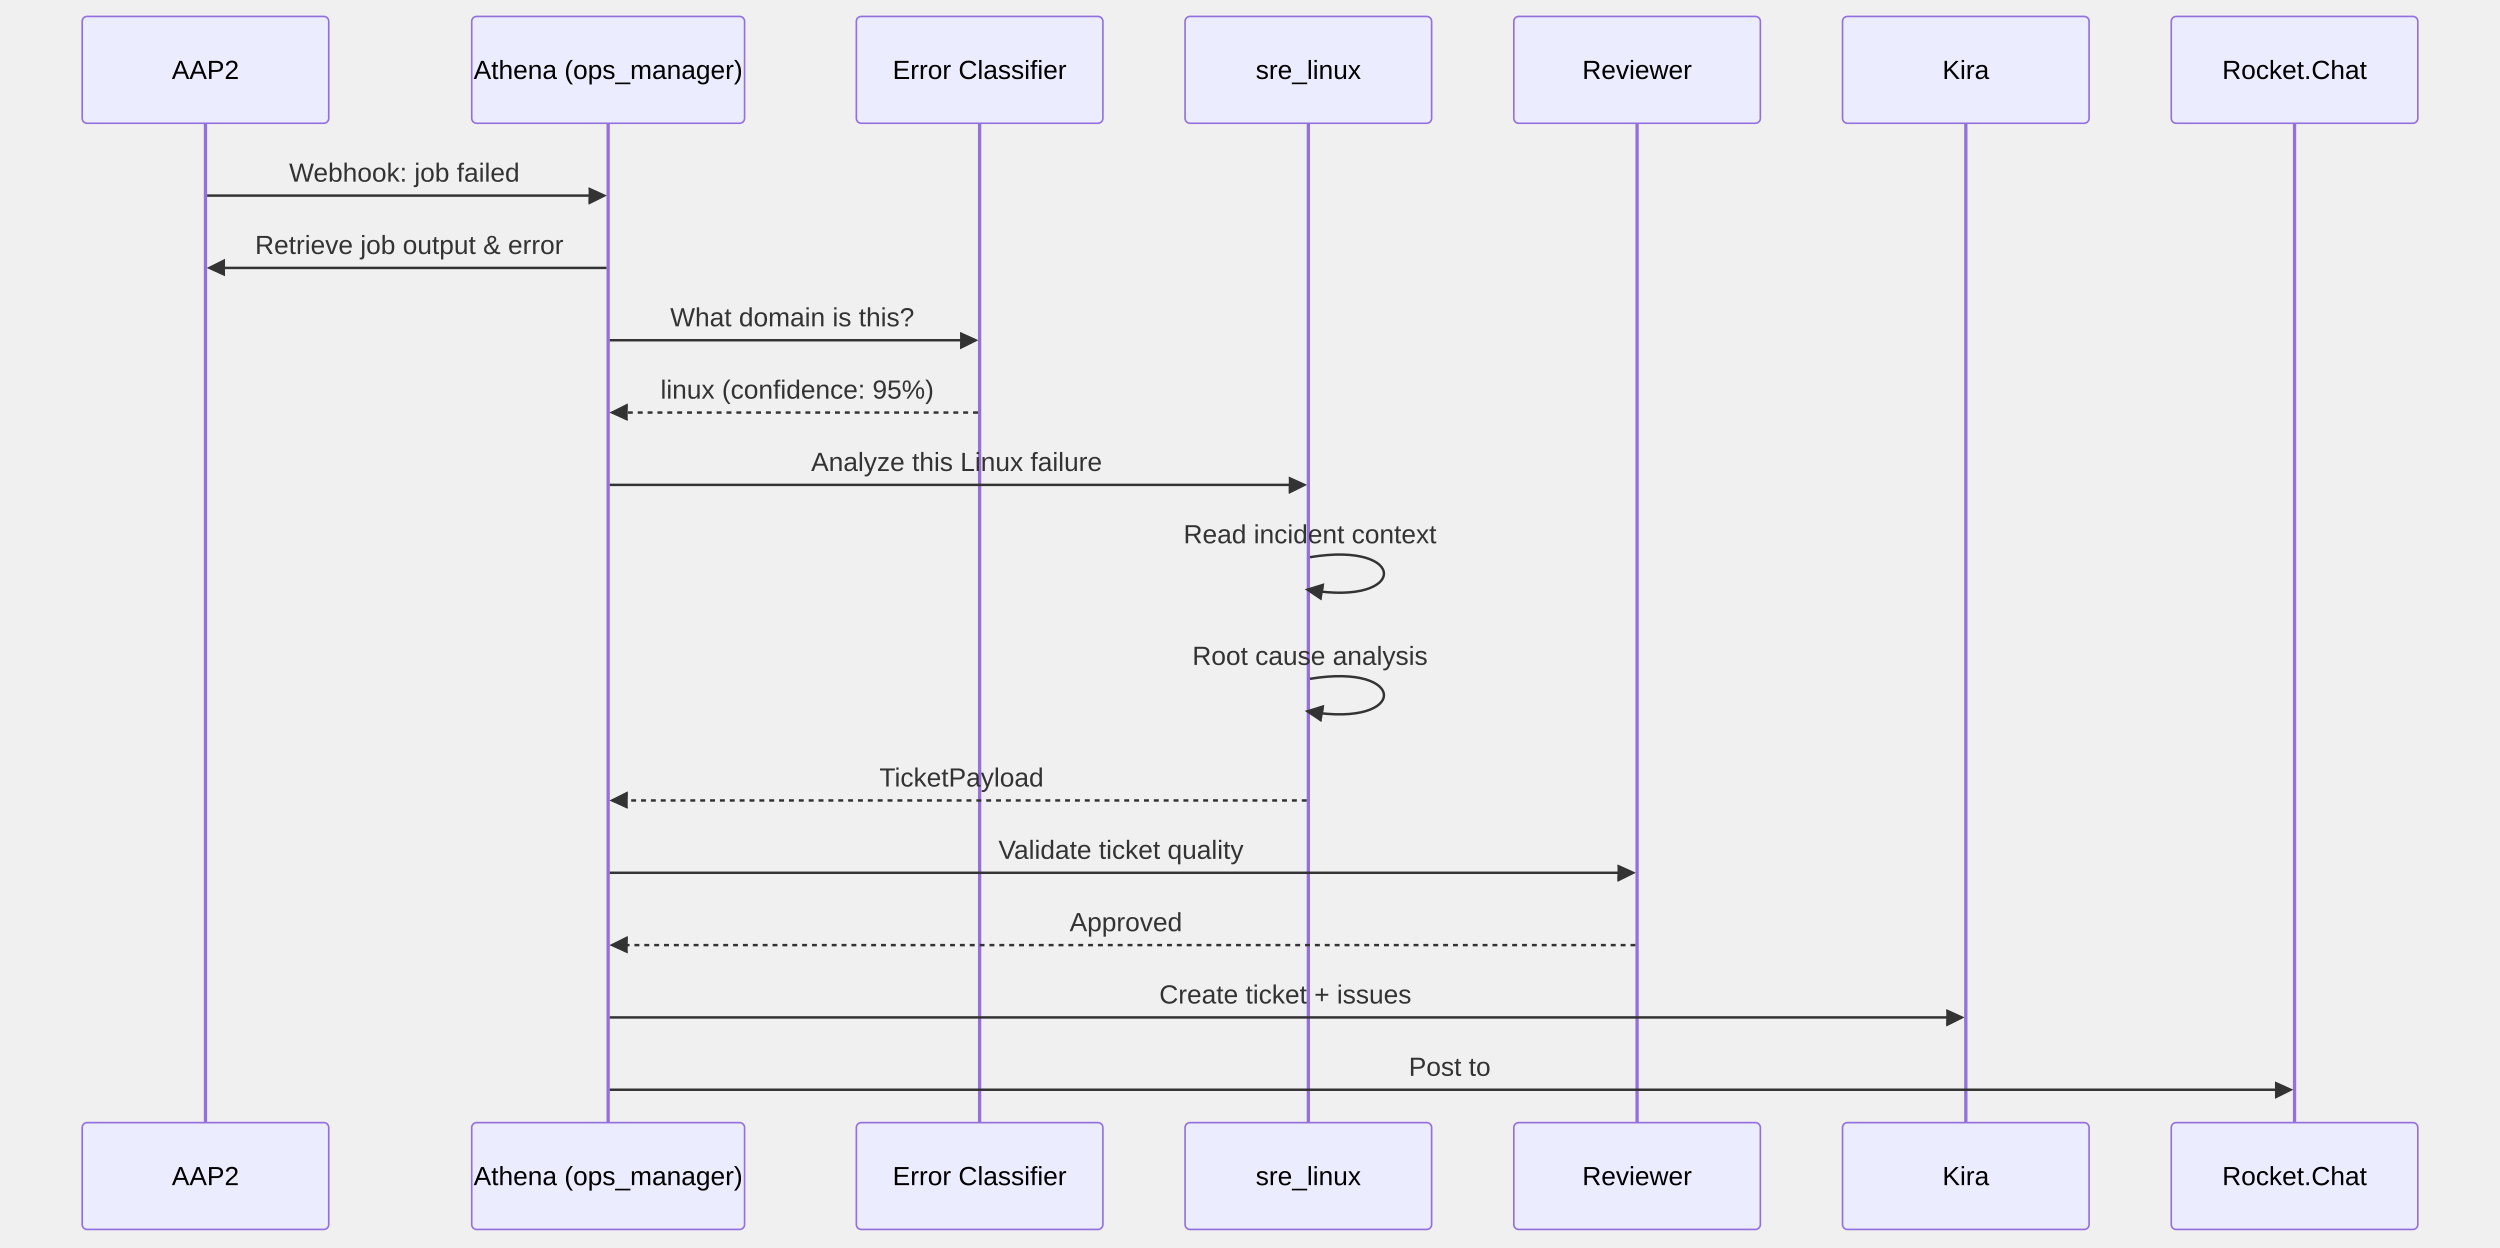
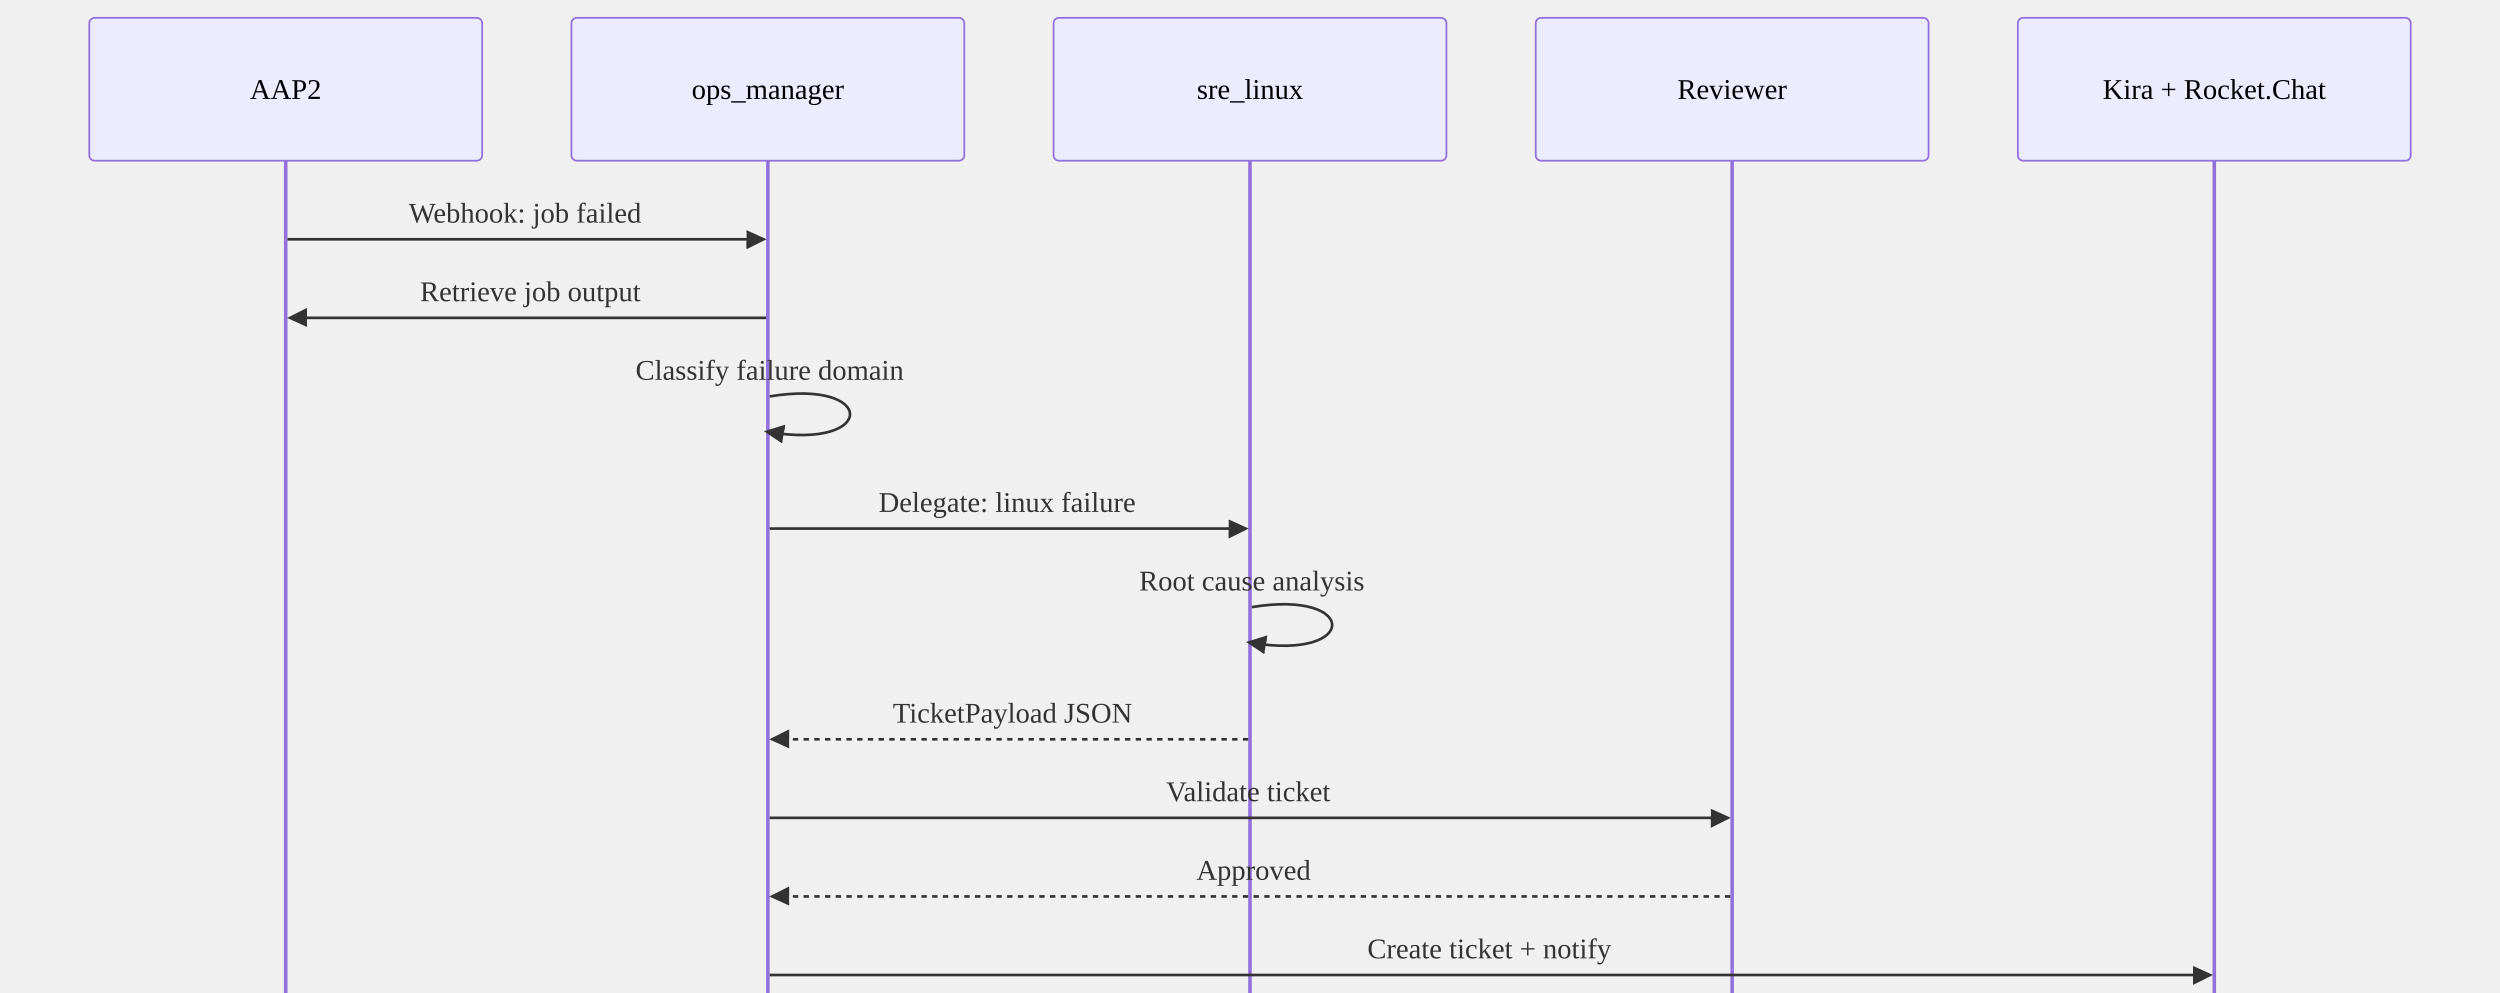
- <svg xmlns="http://www.w3.org/2000/svg" id="my-svg" width="100%" style="max-width: 1521px; background-color: transparent;" viewBox="-50 -10 1521 759" role="graphics-document document" aria-roledescription="sequence">
+ <svg xmlns="http://www.w3.org/2000/svg" id="my-svg" width="100%" style="max-width: 1400px; background-color: transparent;" viewBox="-50 -10 1400 556" role="graphics-document document" aria-roledescription="sequence">
  <g>
-     <rect x="1271" y="673" fill="#eaeaea" stroke="#666" width="150" height="65" name="RC" rx="3" ry="3" class="actor actor-bottom" />
-     <text x="1346" y="705.5" dominant-baseline="central" alignment-baseline="central" class="actor actor-box" style="text-anchor: middle; font-size: 16px; font-weight: 400;">
-       <tspan x="1346" dy="0">Rocket.Chat</tspan>
-     </text>
-   </g>
-   <g>
-     <rect x="1071" y="673" fill="#eaeaea" stroke="#666" width="150" height="65" name="Kira" rx="3" ry="3" class="actor actor-bottom" />
-     <text x="1146" y="705.5" dominant-baseline="central" alignment-baseline="central" class="actor actor-box" style="text-anchor: middle; font-size: 16px; font-weight: 400;">
-       <tspan x="1146" dy="0">Kira</tspan>
-     </text>
-   </g>
-   <g>
-     <rect x="871" y="673" fill="#eaeaea" stroke="#666" width="150" height="65" name="Reviewer" rx="3" ry="3" class="actor actor-bottom" />
-     <text x="946" y="705.5" dominant-baseline="central" alignment-baseline="central" class="actor actor-box" style="text-anchor: middle; font-size: 16px; font-weight: 400;">
-       <tspan x="946" dy="0">Reviewer</tspan>
-     </text>
-   </g>
-   <g>
-     <rect x="671" y="673" fill="#eaeaea" stroke="#666" width="150" height="65" name="SRE" rx="3" ry="3" class="actor actor-bottom" />
-     <text x="746" y="705.5" dominant-baseline="central" alignment-baseline="central" class="actor actor-box" style="text-anchor: middle; font-size: 16px; font-weight: 400;">
-       <tspan x="746" dy="0">sre_linux</tspan>
-     </text>
-   </g>
-   <g>
-     <rect x="471" y="673" fill="#eaeaea" stroke="#666" width="150" height="65" name="Classifier" rx="3" ry="3" class="actor actor-bottom" />
-     <text x="546" y="705.5" dominant-baseline="central" alignment-baseline="central" class="actor actor-box" style="text-anchor: middle; font-size: 16px; font-weight: 400;">
-       <tspan x="546" dy="0">Error Classifier</tspan>
-     </text>
-   </g>
-   <g>
-     <rect x="237" y="673" fill="#eaeaea" stroke="#666" width="166" height="65" name="Athena" rx="3" ry="3" class="actor actor-bottom" />
-     <text x="320" y="705.5" dominant-baseline="central" alignment-baseline="central" class="actor actor-box" style="text-anchor: middle; font-size: 16px; font-weight: 400;">
-       <tspan x="320" dy="0">Athena (ops_manager)</tspan>
-     </text>
-   </g>
-   <g>
-     <rect x="0" y="673" fill="#eaeaea" stroke="#666" width="150" height="65" name="AAP2" rx="3" ry="3" class="actor actor-bottom" />
-     <text x="75" y="705.5" dominant-baseline="central" alignment-baseline="central" class="actor actor-box" style="text-anchor: middle; font-size: 16px; font-weight: 400;">
-       <tspan x="75" dy="0">AAP2</tspan>
-     </text>
-   </g>
-   <g>
-     <line id="actor6" x1="1346" y1="65" x2="1346" y2="673" class="actor-line 200" stroke-width="0.5px" stroke="#999" name="RC" data-et="life-line" data-id="RC" />
-     <g id="root-6" data-et="participant" data-type="participant" data-id="RC">
-       <rect x="1271" y="0" fill="#eaeaea" stroke="#666" width="150" height="65" name="RC" rx="3" ry="3" class="actor actor-top" />
-       <text x="1346" y="32.5" dominant-baseline="central" alignment-baseline="central" class="actor actor-box" style="text-anchor: middle; font-size: 16px; font-weight: 400;">
-         <tspan x="1346" dy="0">Rocket.Chat</tspan>
+     <line id="actor4" x1="1190" y1="80" x2="1190" y2="2000" class="actor-line 200" stroke-width="0.5px" stroke="#999" name="Out" data-et="life-line" data-id="Out" />
+     <g id="root-4" data-et="participant" data-type="participant" data-id="Out">
+       <rect x="1080" y="0" fill="#eaeaea" stroke="#666" width="220" height="80" name="Out" rx="3" ry="3" class="actor actor-top" />
+       <text x="1190" y="40" dominant-baseline="central" alignment-baseline="central" class="actor actor-box" style="text-anchor: middle; font-size: 16px; font-weight: 400;">
+         <tspan x="1190" dy="0">Kira + Rocket.Chat</tspan>
      </text>
    </g>
  </g>
  <g>
-     <line id="actor5" x1="1146" y1="65" x2="1146" y2="673" class="actor-line 200" stroke-width="0.5px" stroke="#999" name="Kira" data-et="life-line" data-id="Kira" />
-     <g id="root-5" data-et="participant" data-type="participant" data-id="Kira">
-       <rect x="1071" y="0" fill="#eaeaea" stroke="#666" width="150" height="65" name="Kira" rx="3" ry="3" class="actor actor-top" />
-       <text x="1146" y="32.5" dominant-baseline="central" alignment-baseline="central" class="actor actor-box" style="text-anchor: middle; font-size: 16px; font-weight: 400;">
-         <tspan x="1146" dy="0">Kira</tspan>
+     <line id="actor3" x1="920" y1="80" x2="920" y2="2000" class="actor-line 200" stroke-width="0.5px" stroke="#999" name="Reviewer" data-et="life-line" data-id="Reviewer" />
+     <g id="root-3" data-et="participant" data-type="participant" data-id="Reviewer">
+       <rect x="810" y="0" fill="#eaeaea" stroke="#666" width="220" height="80" name="Reviewer" rx="3" ry="3" class="actor actor-top" />
+       <text x="920" y="40" dominant-baseline="central" alignment-baseline="central" class="actor actor-box" style="text-anchor: middle; font-size: 16px; font-weight: 400;">
+         <tspan x="920" dy="0">Reviewer</tspan>
      </text>
    </g>
  </g>
  <g>
-     <line id="actor4" x1="946" y1="65" x2="946" y2="673" class="actor-line 200" stroke-width="0.5px" stroke="#999" name="Reviewer" data-et="life-line" data-id="Reviewer" />
-     <g id="root-4" data-et="participant" data-type="participant" data-id="Reviewer">
-       <rect x="871" y="0" fill="#eaeaea" stroke="#666" width="150" height="65" name="Reviewer" rx="3" ry="3" class="actor actor-top" />
-       <text x="946" y="32.5" dominant-baseline="central" alignment-baseline="central" class="actor actor-box" style="text-anchor: middle; font-size: 16px; font-weight: 400;">
-         <tspan x="946" dy="0">Reviewer</tspan>
+     <line id="actor2" x1="650" y1="80" x2="650" y2="2000" class="actor-line 200" stroke-width="0.5px" stroke="#999" name="SRE" data-et="life-line" data-id="SRE" />
+     <g id="root-2" data-et="participant" data-type="participant" data-id="SRE">
+       <rect x="540" y="0" fill="#eaeaea" stroke="#666" width="220" height="80" name="SRE" rx="3" ry="3" class="actor actor-top" />
+       <text x="650" y="40" dominant-baseline="central" alignment-baseline="central" class="actor actor-box" style="text-anchor: middle; font-size: 16px; font-weight: 400;">
+         <tspan x="650" dy="0">sre_linux</tspan>
      </text>
    </g>
  </g>
  <g>
-     <line id="actor3" x1="746" y1="65" x2="746" y2="673" class="actor-line 200" stroke-width="0.5px" stroke="#999" name="SRE" data-et="life-line" data-id="SRE" />
-     <g id="root-3" data-et="participant" data-type="participant" data-id="SRE">
-       <rect x="671" y="0" fill="#eaeaea" stroke="#666" width="150" height="65" name="SRE" rx="3" ry="3" class="actor actor-top" />
-       <text x="746" y="32.5" dominant-baseline="central" alignment-baseline="central" class="actor actor-box" style="text-anchor: middle; font-size: 16px; font-weight: 400;">
-         <tspan x="746" dy="0">sre_linux</tspan>
+     <line id="actor1" x1="380" y1="80" x2="380" y2="2000" class="actor-line 200" stroke-width="0.5px" stroke="#999" name="Athena" data-et="life-line" data-id="Athena" />
+     <g id="root-1" data-et="participant" data-type="participant" data-id="Athena">
+       <rect x="270" y="0" fill="#eaeaea" stroke="#666" width="220" height="80" name="Athena" rx="3" ry="3" class="actor actor-top" />
+       <text x="380" y="40" dominant-baseline="central" alignment-baseline="central" class="actor actor-box" style="text-anchor: middle; font-size: 16px; font-weight: 400;">
+         <tspan x="380" dy="0">ops_manager</tspan>
      </text>
    </g>
  </g>
  <g>
-     <line id="actor2" x1="546" y1="65" x2="546" y2="673" class="actor-line 200" stroke-width="0.5px" stroke="#999" name="Classifier" data-et="life-line" data-id="Classifier" />
-     <g id="root-2" data-et="participant" data-type="participant" data-id="Classifier">
-       <rect x="471" y="0" fill="#eaeaea" stroke="#666" width="150" height="65" name="Classifier" rx="3" ry="3" class="actor actor-top" />
-       <text x="546" y="32.5" dominant-baseline="central" alignment-baseline="central" class="actor actor-box" style="text-anchor: middle; font-size: 16px; font-weight: 400;">
-         <tspan x="546" dy="0">Error Classifier</tspan>
+     <line id="actor0" x1="110" y1="80" x2="110" y2="2000" class="actor-line 200" stroke-width="0.5px" stroke="#999" name="AAP2" data-et="life-line" data-id="AAP2" />
+     <g id="root-0" data-et="participant" data-type="participant" data-id="AAP2">
+       <rect x="0" y="0" fill="#eaeaea" stroke="#666" width="220" height="80" name="AAP2" rx="3" ry="3" class="actor actor-top" />
+       <text x="110" y="40" dominant-baseline="central" alignment-baseline="central" class="actor actor-box" style="text-anchor: middle; font-size: 16px; font-weight: 400;">
+         <tspan x="110" dy="0">AAP2</tspan>
      </text>
    </g>
  </g>
-   <g>
-     <line id="actor1" x1="320" y1="65" x2="320" y2="673" class="actor-line 200" stroke-width="0.5px" stroke="#999" name="Athena" data-et="life-line" data-id="Athena" />
-     <g id="root-1" data-et="participant" data-type="participant" data-id="Athena">
-       <rect x="237" y="0" fill="#eaeaea" stroke="#666" width="166" height="65" name="Athena" rx="3" ry="3" class="actor actor-top" />
-       <text x="320" y="32.5" dominant-baseline="central" alignment-baseline="central" class="actor actor-box" style="text-anchor: middle; font-size: 16px; font-weight: 400;">
-         <tspan x="320" dy="0">Athena (ops_manager)</tspan>
-       </text>
-     </g>
-   </g>
-   <g>
-     <line id="actor0" x1="75" y1="65" x2="75" y2="673" class="actor-line 200" stroke-width="0.5px" stroke="#999" name="AAP2" data-et="life-line" data-id="AAP2" />
-     <g id="root-0" data-et="participant" data-type="participant" data-id="AAP2">
-       <rect x="0" y="0" fill="#eaeaea" stroke="#666" width="150" height="65" name="AAP2" rx="3" ry="3" class="actor actor-top" />
-       <text x="75" y="32.5" dominant-baseline="central" alignment-baseline="central" class="actor actor-box" style="text-anchor: middle; font-size: 16px; font-weight: 400;">
-         <tspan x="75" dy="0">AAP2</tspan>
-       </text>
-     </g>
-   </g>
-   <style>#my-svg{font-family:"trebuchet ms",verdana,arial,sans-serif;font-size:16px;fill:#333;}@keyframes edge-animation-frame{from{stroke-dashoffset:0;}}@keyframes dash{to{stroke-dashoffset:0;}}#my-svg .edge-animation-slow{stroke-dasharray:9,5!important;stroke-dashoffset:900;animation:dash 50s linear infinite;stroke-linecap:round;}#my-svg .edge-animation-fast{stroke-dasharray:9,5!important;stroke-dashoffset:900;animation:dash 20s linear infinite;stroke-linecap:round;}#my-svg .error-icon{fill:#552222;}#my-svg .error-text{fill:#552222;stroke:#552222;}#my-svg .edge-thickness-normal{stroke-width:1px;}#my-svg .edge-thickness-thick{stroke-width:3.5px;}#my-svg .edge-pattern-solid{stroke-dasharray:0;}#my-svg .edge-thickness-invisible{stroke-width:0;fill:none;}#my-svg .edge-pattern-dashed{stroke-dasharray:3;}#my-svg .edge-pattern-dotted{stroke-dasharray:2;}#my-svg .marker{fill:#333333;stroke:#333333;}#my-svg .marker.cross{stroke:#333333;}#my-svg svg{font-family:"trebuchet ms",verdana,arial,sans-serif;font-size:16px;}#my-svg p{margin:0;}#my-svg .actor{stroke:#9370DB;fill:#ECECFF;stroke-width:1;}#my-svg rect.actor.outer-path[data-look="neo"]{filter:drop-shadow(1px 2px 2px rgba(185, 185, 185, 1));}#my-svg rect.note[data-look="neo"]{stroke:#aaaa33;fill:#fff5ad;filter:drop-shadow(1px 2px 2px rgba(185, 185, 185, 1));}#my-svg text.actor&gt;tspan{fill:black;stroke:none;}#my-svg .actor-line{stroke:#9370DB;}#my-svg .innerArc{stroke-width:1.5;stroke-dasharray:none;}#my-svg .messageLine0{stroke-width:1.5;stroke-dasharray:none;stroke:#333;}#my-svg .messageLine1{stroke-width:1.5;stroke-dasharray:2,2;stroke:#333;}#my-svg [id$="-arrowhead"] path{fill:#333;stroke:#333;}#my-svg .sequenceNumber{fill:white;}#my-svg [id$="-sequencenumber"]{fill:#333;}#my-svg [id$="-crosshead"] path{fill:#333;stroke:#333;}#my-svg .messageText{fill:#333;stroke:none;}#my-svg .labelBox{stroke:#9370DB;fill:#ECECFF;filter:none;}#my-svg .labelText,#my-svg .labelText&gt;tspan{fill:black;stroke:none;}#my-svg .loopText,#my-svg .loopText&gt;tspan{fill:black;stroke:none;}#my-svg .loopLine{stroke-width:2px;stroke-dasharray:2,2;stroke:#9370DB;fill:#9370DB;}#my-svg .note{stroke:#aaaa33;fill:#fff5ad;}#my-svg .noteText,#my-svg .noteText&gt;tspan{fill:black;stroke:none;font-weight:normal;}#my-svg .activation0{fill:#f4f4f4;stroke:#666;}#my-svg .activation1{fill:#f4f4f4;stroke:#666;}#my-svg .activation2{fill:#f4f4f4;stroke:#666;}#my-svg .actorPopupMenu{position:absolute;}#my-svg .actorPopupMenuPanel{position:absolute;fill:#ECECFF;box-shadow:0px 8px 16px 0px rgba(0,0,0,0.2);filter:drop-shadow(3px 5px 2px rgb(0 0 0 / 0.4));}#my-svg .actor-man circle,#my-svg line{fill:#ECECFF;stroke-width:2px;}#my-svg g rect.rect{filter:drop-shadow(1px 2px 2px rgba(185, 185, 185, 1));stroke:#9370DB;}#my-svg .node .neo-node{stroke:#9370DB;}#my-svg [data-look="neo"].node rect,#my-svg [data-look="neo"].cluster rect,#my-svg [data-look="neo"].node polygon{stroke:#9370DB;filter:drop-shadow(1px 2px 2px rgba(185, 185, 185, 1));}#my-svg [data-look="neo"].node path{stroke:#9370DB;stroke-width:1px;}#my-svg [data-look="neo"].node .outer-path{filter:drop-shadow(1px 2px 2px rgba(185, 185, 185, 1));}#my-svg [data-look="neo"].node .neo-line path{stroke:#9370DB;filter:none;}#my-svg [data-look="neo"].node circle{stroke:#9370DB;filter:drop-shadow(1px 2px 2px rgba(185, 185, 185, 1));}#my-svg [data-look="neo"].node circle .state-start{fill:#000000;}#my-svg [data-look="neo"].icon-shape .icon{fill:#9370DB;filter:drop-shadow(1px 2px 2px rgba(185, 185, 185, 1));}#my-svg [data-look="neo"].icon-shape .icon-neo path{stroke:#9370DB;filter:drop-shadow(1px 2px 2px rgba(185, 185, 185, 1));}#my-svg :root{--mermaid-font-family:"trebuchet ms",verdana,arial,sans-serif;}</style>
+   <style>#my-svg{font-size:16px;fill:#333;}@keyframes edge-animation-frame{from{stroke-dashoffset:0;}}@keyframes dash{to{stroke-dashoffset:0;}}#my-svg .edge-animation-slow{stroke-dasharray:9,5!important;stroke-dashoffset:900;animation:dash 50s linear infinite;stroke-linecap:round;}#my-svg .edge-animation-fast{stroke-dasharray:9,5!important;stroke-dashoffset:900;animation:dash 20s linear infinite;stroke-linecap:round;}#my-svg .error-icon{fill:hsl(220.588, 100%, 98.333%);}#my-svg .error-text{fill:rgb(8.5, 5.75, 0);stroke:rgb(8.5, 5.75, 0);}#my-svg .edge-thickness-normal{stroke-width:1px;}#my-svg .edge-thickness-thick{stroke-width:3.5px;}#my-svg .edge-pattern-solid{stroke-dasharray:0;}#my-svg .edge-thickness-invisible{stroke-width:0;fill:none;}#my-svg .edge-pattern-dashed{stroke-dasharray:3;}#my-svg .edge-pattern-dotted{stroke-dasharray:2;}#my-svg .marker{fill:#0b0b0b;stroke:#0b0b0b;}#my-svg .marker.cross{stroke:#0b0b0b;}#my-svg svg{font-size:16px;}#my-svg p{margin:0;}#my-svg .actor{stroke:#9370DB;fill:#ECECFF;stroke-width:1;}#my-svg rect.actor.outer-path[data-look="neo"]{filter:drop-shadow( 1px 2px 2px rgba(185,185,185,1));}#my-svg rect.note[data-look="neo"]{stroke:hsl(52.683, 60%, 73.922%);fill:#fff5ad;filter:drop-shadow( 1px 2px 2px rgba(185,185,185,1));}#my-svg text.actor&gt;tspan{fill:#000;stroke:none;}#my-svg .actor-line{stroke:#9370DB;}#my-svg .innerArc{stroke-width:1.5;stroke-dasharray:none;}#my-svg .messageLine0{stroke-width:1.5;stroke-dasharray:none;stroke:#333;}#my-svg .messageLine1{stroke-width:1.5;stroke-dasharray:2,2;stroke:#333;}#my-svg [id$="-arrowhead"] path{fill:#333;stroke:#333;}#my-svg .sequenceNumber{fill:#f4f4f4;}#my-svg [id$="-sequencenumber"]{fill:#333;}#my-svg [id$="-crosshead"] path{fill:#333;stroke:#333;}#my-svg .messageText{fill:#333;stroke:none;}#my-svg .labelBox{stroke:#9370DB;fill:#ECECFF;filter:none;}#my-svg .labelText,#my-svg .labelText&gt;tspan{fill:#000;stroke:none;}#my-svg .loopText,#my-svg .loopText&gt;tspan{fill:#000;stroke:none;}#my-svg .loopLine{stroke-width:2px;stroke-dasharray:2,2;stroke:#9370DB;fill:#9370DB;}#my-svg .note{stroke:hsl(52.683, 60%, 73.922%);fill:#fff5ad;}#my-svg .noteText,#my-svg .noteText&gt;tspan{fill:#333;stroke:none;font-weight:normal;}#my-svg .activation0{fill:hsl(-79.412, 100%, 93.333%);stroke:hsl(-79.412, 100%, 83.333%);}#my-svg .activation1{fill:hsl(-79.412, 100%, 93.333%);stroke:hsl(-79.412, 100%, 83.333%);}#my-svg .activation2{fill:hsl(-79.412, 100%, 93.333%);stroke:hsl(-79.412, 100%, 83.333%);}#my-svg .actorPopupMenu{position:absolute;}#my-svg .actorPopupMenuPanel{position:absolute;fill:#ECECFF;box-shadow:0px 8px 16px 0px rgba(0,0,0,0.2);filter:drop-shadow(3px 5px 2px rgb(0 0 0 / 0.4));}#my-svg .actor-man circle,#my-svg line{fill:#ECECFF;stroke-width:2px;}#my-svg g rect.rect{filter:drop-shadow( 1px 2px 2px rgba(185,185,185,1));stroke:hsl(40.588, 60%, 83.333%);}#my-svg .node .neo-node{stroke:hsl(40.588, 60%, 83.333%);}#my-svg [data-look="neo"].node rect,#my-svg [data-look="neo"].cluster rect,#my-svg [data-look="neo"].node polygon{stroke:url(#my-svg-gradient);filter:drop-shadow( 1px 2px 2px rgba(185,185,185,1));}#my-svg [data-look="neo"].node path{stroke:url(#my-svg-gradient);stroke-width:1px;}#my-svg [data-look="neo"].node .outer-path{filter:drop-shadow( 1px 2px 2px rgba(185,185,185,1));}#my-svg [data-look="neo"].node .neo-line path{stroke:hsl(40.588, 60%, 83.333%);filter:none;}#my-svg [data-look="neo"].node circle{stroke:url(#my-svg-gradient);filter:drop-shadow( 1px 2px 2px rgba(185,185,185,1));}#my-svg [data-look="neo"].node circle .state-start{fill:#000000;}#my-svg [data-look="neo"].icon-shape .icon{fill:url(#my-svg-gradient);filter:drop-shadow( 1px 2px 2px rgba(185,185,185,1));}#my-svg [data-look="neo"].icon-shape .icon-neo path{stroke:url(#my-svg-gradient);filter:drop-shadow( 1px 2px 2px rgba(185,185,185,1));}#my-svg :root{--mermaid-font-family:"trebuchet ms",verdana,arial,sans-serif;}</style>
  <g />
  <defs>
    <symbol id="my-svg-computer" width="24" height="24">
      <path transform="scale(.5)" d="M2 2v13h20v-13h-20zm18 11h-16v-9h16v9zm-10.228 6l.466-1h3.524l.467 1h-4.457zm14.228 3h-24l2-6h2.104l-1.33 4h18.45l-1.297-4h2.073l2 6zm-5-10h-14v-7h14v7z" />
    </symbol>
  </defs>
  <defs>
    <symbol id="my-svg-database" fill-rule="evenodd" clip-rule="evenodd">
      <path transform="scale(.5)" d="M12.258.001l.256.004.255.005.253.008.251.01.249.012.247.015.246.016.242.019.241.02.239.023.236.024.233.027.231.028.229.031.225.032.223.034.22.036.217.038.214.04.211.041.208.043.205.045.201.046.198.048.194.05.191.051.187.053.183.054.18.056.175.057.172.059.168.06.163.061.16.063.155.064.15.066.074.033.073.033.071.034.07.034.069.035.068.035.067.035.066.035.064.036.064.036.062.036.06.036.06.037.058.037.058.037.055.038.055.038.053.038.052.038.051.039.05.039.048.039.047.039.045.04.044.04.043.04.041.04.04.041.039.041.037.041.036.041.034.041.033.042.032.042.03.042.029.042.027.042.026.043.024.043.023.043.021.043.02.043.018.044.017.043.015.044.013.044.012.044.011.045.009.044.007.045.006.045.004.045.002.045.001.045v17l-.001.045-.002.045-.004.045-.006.045-.007.045-.009.044-.011.045-.012.044-.013.044-.015.044-.017.043-.018.044-.02.043-.021.043-.023.043-.024.043-.026.043-.027.042-.029.042-.03.042-.032.042-.033.042-.034.041-.036.041-.037.041-.039.041-.04.041-.041.04-.043.04-.044.04-.045.04-.047.039-.048.039-.05.039-.051.039-.052.038-.053.038-.055.038-.055.038-.058.037-.058.037-.06.037-.06.036-.062.036-.064.036-.064.036-.066.035-.067.035-.068.035-.069.035-.07.034-.071.034-.073.033-.074.033-.15.066-.155.064-.16.063-.163.061-.168.06-.172.059-.175.057-.18.056-.183.054-.187.053-.191.051-.194.05-.198.048-.201.046-.205.045-.208.043-.211.041-.214.04-.217.038-.22.036-.223.034-.225.032-.229.031-.231.028-.233.027-.236.024-.239.023-.241.02-.242.019-.246.016-.247.015-.249.012-.251.01-.253.008-.255.005-.256.004-.258.001-.258-.001-.256-.004-.255-.005-.253-.008-.251-.01-.249-.012-.247-.015-.245-.016-.243-.019-.241-.02-.238-.023-.236-.024-.234-.027-.231-.028-.228-.031-.226-.032-.223-.034-.22-.036-.217-.038-.214-.04-.211-.041-.208-.043-.204-.045-.201-.046-.198-.048-.195-.05-.19-.051-.187-.053-.184-.054-.179-.056-.176-.057-.172-.059-.167-.06-.164-.061-.159-.063-.155-.064-.151-.066-.074-.033-.072-.033-.072-.034-.07-.034-.069-.035-.068-.035-.067-.035-.066-.035-.064-.036-.063-.036-.062-.036-.061-.036-.06-.037-.058-.037-.057-.037-.056-.038-.055-.038-.053-.038-.052-.038-.051-.039-.049-.039-.049-.039-.046-.039-.046-.04-.044-.04-.043-.04-.041-.04-.04-.041-.039-.041-.037-.041-.036-.041-.034-.041-.033-.042-.032-.042-.03-.042-.029-.042-.027-.042-.026-.043-.024-.043-.023-.043-.021-.043-.02-.043-.018-.044-.017-.043-.015-.044-.013-.044-.012-.044-.011-.045-.009-.044-.007-.045-.006-.045-.004-.045-.002-.045-.001-.045v-17l.001-.045.002-.045.004-.045.006-.045.007-.045.009-.044.011-.045.012-.044.013-.044.015-.044.017-.043.018-.044.02-.043.021-.043.023-.043.024-.043.026-.043.027-.042.029-.042.03-.042.032-.042.033-.042.034-.041.036-.041.037-.041.039-.041.04-.041.041-.04.043-.04.044-.04.046-.04.046-.039.049-.039.049-.039.051-.039.052-.038.053-.038.055-.038.056-.038.057-.037.058-.037.06-.037.061-.036.062-.036.063-.036.064-.036.066-.035.067-.035.068-.035.069-.035.07-.034.072-.034.072-.033.074-.033.151-.066.155-.064.159-.063.164-.061.167-.06.172-.059.176-.057.179-.056.184-.054.187-.053.19-.051.195-.05.198-.048.201-.046.204-.045.208-.043.211-.041.214-.04.217-.038.22-.036.223-.034.226-.032.228-.031.231-.028.234-.027.236-.024.238-.023.241-.02.243-.019.245-.016.247-.015.249-.012.251-.01.253-.008.255-.005.256-.004.258-.001.258.001zm-9.258 20.499v.01l.001.021.003.021.004.022.005.021.006.022.007.022.009.023.01.022.011.023.012.023.013.023.015.023.016.024.017.023.018.024.019.024.021.024.022.025.023.024.024.025.052.049.056.05.061.051.066.051.07.051.075.051.079.052.084.052.088.052.092.052.097.052.102.051.105.052.11.052.114.051.119.051.123.051.127.05.131.05.135.05.139.048.144.049.147.047.152.047.155.047.16.045.163.045.167.043.171.043.176.041.178.041.183.039.187.039.19.037.194.035.197.035.202.033.204.031.209.03.212.029.216.027.219.025.222.024.226.021.23.02.233.018.236.016.24.015.243.012.246.01.249.008.253.005.256.004.259.001.26-.001.257-.004.254-.005.25-.008.247-.011.244-.012.241-.014.237-.016.233-.018.231-.021.226-.021.224-.024.22-.026.216-.027.212-.028.21-.031.205-.031.202-.034.198-.034.194-.036.191-.037.187-.039.183-.04.179-.04.175-.042.172-.043.168-.044.163-.045.16-.046.155-.046.152-.047.148-.048.143-.049.139-.049.136-.05.131-.05.126-.05.123-.051.118-.052.114-.051.11-.052.106-.052.101-.052.096-.052.092-.052.088-.053.083-.051.079-.052.074-.052.07-.051.065-.051.06-.051.056-.05.051-.05.023-.024.023-.025.021-.024.02-.024.019-.024.018-.024.017-.024.015-.023.014-.024.013-.023.012-.023.01-.023.01-.022.008-.022.006-.022.006-.022.004-.022.004-.021.001-.021.001-.021v-4.127l-.077.055-.08.053-.083.054-.085.053-.087.052-.09.052-.093.051-.095.05-.097.05-.1.049-.102.049-.105.048-.106.047-.109.047-.111.046-.114.045-.115.045-.118.044-.12.043-.122.042-.124.042-.126.041-.128.04-.13.04-.132.038-.134.038-.135.037-.138.037-.139.035-.142.035-.143.034-.144.033-.147.032-.148.031-.15.03-.151.03-.153.029-.154.027-.156.027-.158.026-.159.025-.161.024-.162.023-.163.022-.165.021-.166.02-.167.019-.169.018-.169.017-.171.016-.173.015-.173.014-.175.013-.175.012-.177.011-.178.01-.179.008-.179.008-.181.006-.182.005-.182.004-.184.003-.184.002h-.37l-.184-.002-.184-.003-.182-.004-.182-.005-.181-.006-.179-.008-.179-.008-.178-.01-.176-.011-.176-.012-.175-.013-.173-.014-.172-.015-.171-.016-.17-.017-.169-.018-.167-.019-.166-.02-.165-.021-.163-.022-.162-.023-.161-.024-.159-.025-.157-.026-.156-.027-.155-.027-.153-.029-.151-.03-.15-.03-.148-.031-.146-.032-.145-.033-.143-.034-.141-.035-.14-.035-.137-.037-.136-.037-.134-.038-.132-.038-.13-.04-.128-.04-.126-.041-.124-.042-.122-.042-.12-.044-.117-.043-.116-.045-.113-.045-.112-.046-.109-.047-.106-.047-.105-.048-.102-.049-.1-.049-.097-.05-.095-.05-.093-.052-.09-.051-.087-.052-.085-.053-.083-.054-.08-.054-.077-.054v4.127zm0-5.654v.011l.001.021.003.021.004.021.005.022.006.022.007.022.009.022.01.022.011.023.012.023.013.023.015.024.016.023.017.024.018.024.019.024.021.024.022.024.023.025.024.024.052.05.056.05.061.05.066.051.07.051.075.052.079.051.084.052.088.052.092.052.097.052.102.052.105.052.11.051.114.051.119.052.123.05.127.051.131.05.135.049.139.049.144.048.147.048.152.047.155.046.16.045.163.045.167.044.171.042.176.042.178.04.183.04.187.038.19.037.194.036.197.034.202.033.204.032.209.03.212.028.216.027.219.025.222.024.226.022.23.02.233.018.236.016.24.014.243.012.246.01.249.008.253.006.256.003.259.001.26-.001.257-.003.254-.006.25-.008.247-.01.244-.012.241-.015.237-.016.233-.018.231-.02.226-.022.224-.024.22-.025.216-.027.212-.029.21-.03.205-.032.202-.033.198-.035.194-.036.191-.037.187-.039.183-.039.179-.041.175-.042.172-.043.168-.044.163-.045.16-.045.155-.047.152-.047.148-.048.143-.048.139-.05.136-.049.131-.05.126-.051.123-.051.118-.051.114-.052.11-.052.106-.052.101-.052.096-.052.092-.052.088-.052.083-.052.079-.052.074-.051.07-.052.065-.051.06-.05.056-.051.051-.049.023-.025.023-.024.021-.025.02-.024.019-.024.018-.024.017-.024.015-.023.014-.023.013-.024.012-.022.01-.023.01-.023.008-.022.006-.022.006-.022.004-.021.004-.022.001-.021.001-.021v-4.139l-.077.054-.08.054-.083.054-.085.052-.087.053-.09.051-.093.051-.095.051-.097.05-.1.049-.102.049-.105.048-.106.047-.109.047-.111.046-.114.045-.115.044-.118.044-.12.044-.122.042-.124.042-.126.041-.128.04-.13.039-.132.039-.134.038-.135.037-.138.036-.139.036-.142.035-.143.033-.144.033-.147.033-.148.031-.15.03-.151.03-.153.028-.154.028-.156.027-.158.026-.159.025-.161.024-.162.023-.163.022-.165.021-.166.02-.167.019-.169.018-.169.017-.171.016-.173.015-.173.014-.175.013-.175.012-.177.011-.178.009-.179.009-.179.007-.181.007-.182.005-.182.004-.184.003-.184.002h-.37l-.184-.002-.184-.003-.182-.004-.182-.005-.181-.007-.179-.007-.179-.009-.178-.009-.176-.011-.176-.012-.175-.013-.173-.014-.172-.015-.171-.016-.17-.017-.169-.018-.167-.019-.166-.02-.165-.021-.163-.022-.162-.023-.161-.024-.159-.025-.157-.026-.156-.027-.155-.028-.153-.028-.151-.03-.15-.03-.148-.031-.146-.033-.145-.033-.143-.033-.141-.035-.14-.036-.137-.036-.136-.037-.134-.038-.132-.039-.13-.039-.128-.04-.126-.041-.124-.042-.122-.043-.12-.043-.117-.044-.116-.044-.113-.046-.112-.046-.109-.046-.106-.047-.105-.048-.102-.049-.1-.049-.097-.05-.095-.051-.093-.051-.09-.051-.087-.053-.085-.052-.083-.054-.08-.054-.077-.054v4.139zm0-5.666v.011l.001.02.003.022.004.021.005.022.006.021.007.022.009.023.01.022.011.023.012.023.013.023.015.023.016.024.017.024.018.023.019.024.021.025.022.024.023.024.024.025.052.05.056.05.061.05.066.051.07.051.075.052.079.051.084.052.088.052.092.052.097.052.102.052.105.051.11.052.114.051.119.051.123.051.127.05.131.05.135.05.139.049.144.048.147.048.152.047.155.046.16.045.163.045.167.043.171.043.176.042.178.04.183.04.187.038.19.037.194.036.197.034.202.033.204.032.209.03.212.028.216.027.219.025.222.024.226.021.23.02.233.018.236.017.24.014.243.012.246.01.249.008.253.006.256.003.259.001.26-.001.257-.003.254-.006.25-.008.247-.01.244-.013.241-.014.237-.016.233-.018.231-.02.226-.022.224-.024.22-.025.216-.027.212-.029.21-.03.205-.032.202-.033.198-.035.194-.036.191-.037.187-.039.183-.039.179-.041.175-.042.172-.043.168-.044.163-.045.16-.045.155-.047.152-.047.148-.048.143-.049.139-.049.136-.049.131-.051.126-.05.123-.051.118-.052.114-.051.11-.052.106-.052.101-.052.096-.052.092-.052.088-.052.083-.052.079-.052.074-.052.07-.051.065-.051.06-.051.056-.05.051-.049.023-.025.023-.025.021-.024.02-.024.019-.024.018-.024.017-.024.015-.023.014-.024.013-.023.012-.023.01-.022.01-.023.008-.022.006-.022.006-.022.004-.022.004-.021.001-.021.001-.021v-4.153l-.077.054-.08.054-.083.053-.085.053-.087.053-.09.051-.093.051-.095.051-.097.05-.1.049-.102.048-.105.048-.106.048-.109.046-.111.046-.114.046-.115.044-.118.044-.12.043-.122.043-.124.042-.126.041-.128.04-.13.039-.132.039-.134.038-.135.037-.138.036-.139.036-.142.034-.143.034-.144.033-.147.032-.148.032-.15.03-.151.03-.153.028-.154.028-.156.027-.158.026-.159.024-.161.024-.162.023-.163.023-.165.021-.166.02-.167.019-.169.018-.169.017-.171.016-.173.015-.173.014-.175.013-.175.012-.177.01-.178.01-.179.009-.179.007-.181.006-.182.006-.182.004-.184.003-.184.001-.185.001-.185-.001-.184-.001-.184-.003-.182-.004-.182-.006-.181-.006-.179-.007-.179-.009-.178-.01-.176-.01-.176-.012-.175-.013-.173-.014-.172-.015-.171-.016-.17-.017-.169-.018-.167-.019-.166-.02-.165-.021-.163-.023-.162-.023-.161-.024-.159-.024-.157-.026-.156-.027-.155-.028-.153-.028-.151-.03-.15-.03-.148-.032-.146-.032-.145-.033-.143-.034-.141-.034-.14-.036-.137-.036-.136-.037-.134-.038-.132-.039-.13-.039-.128-.041-.126-.041-.124-.041-.122-.043-.12-.043-.117-.044-.116-.044-.113-.046-.112-.046-.109-.046-.106-.048-.105-.048-.102-.048-.1-.05-.097-.049-.095-.051-.093-.051-.09-.052-.087-.052-.085-.053-.083-.053-.08-.054-.077-.054v4.153zm8.74-8.179l-.257.004-.254.005-.25.008-.247.011-.244.012-.241.014-.237.016-.233.018-.231.021-.226.022-.224.023-.22.026-.216.027-.212.028-.21.031-.205.032-.202.033-.198.034-.194.036-.191.038-.187.038-.183.04-.179.041-.175.042-.172.043-.168.043-.163.045-.16.046-.155.046-.152.048-.148.048-.143.048-.139.049-.136.05-.131.05-.126.051-.123.051-.118.051-.114.052-.11.052-.106.052-.101.052-.096.052-.092.052-.088.052-.083.052-.079.052-.074.051-.07.052-.065.051-.06.05-.056.05-.051.05-.023.025-.023.024-.021.024-.02.025-.019.024-.018.024-.017.023-.015.024-.014.023-.013.023-.012.023-.01.023-.01.022-.008.022-.006.023-.006.021-.004.022-.004.021-.001.021-.001.021.001.021.001.021.004.021.004.022.006.021.006.023.008.022.01.022.01.023.012.023.013.023.014.023.015.024.017.023.018.024.019.024.02.025.021.024.023.024.023.025.051.05.056.05.06.05.065.051.07.052.074.051.079.052.083.052.088.052.092.052.096.052.101.052.106.052.11.052.114.052.118.051.123.051.126.051.131.05.136.05.139.049.143.048.148.048.152.048.155.046.16.046.163.045.168.043.172.043.175.042.179.041.183.04.187.038.191.038.194.036.198.034.202.033.205.032.21.031.212.028.216.027.22.026.224.023.226.022.231.021.233.018.237.016.241.014.244.012.247.011.25.008.254.005.257.004.26.001.26-.001.257-.004.254-.005.25-.008.247-.011.244-.012.241-.014.237-.016.233-.018.231-.021.226-.022.224-.023.22-.026.216-.027.212-.028.21-.031.205-.032.202-.033.198-.034.194-.036.191-.038.187-.038.183-.04.179-.041.175-.042.172-.043.168-.043.163-.045.16-.046.155-.046.152-.048.148-.048.143-.048.139-.049.136-.05.131-.05.126-.051.123-.051.118-.051.114-.052.11-.052.106-.052.101-.052.096-.052.092-.052.088-.052.083-.052.079-.052.074-.051.07-.052.065-.051.06-.05.056-.05.051-.05.023-.025.023-.024.021-.024.02-.025.019-.024.018-.024.017-.023.015-.024.014-.023.013-.023.012-.023.01-.023.01-.022.008-.022.006-.023.006-.021.004-.022.004-.021.001-.021.001-.021-.001-.021-.001-.021-.004-.021-.004-.022-.006-.021-.006-.023-.008-.022-.01-.022-.01-.023-.012-.023-.013-.023-.014-.023-.015-.024-.017-.023-.018-.024-.019-.024-.02-.025-.021-.024-.023-.024-.023-.025-.051-.05-.056-.05-.06-.05-.065-.051-.07-.052-.074-.051-.079-.052-.083-.052-.088-.052-.092-.052-.096-.052-.101-.052-.106-.052-.11-.052-.114-.052-.118-.051-.123-.051-.126-.051-.131-.05-.136-.05-.139-.049-.143-.048-.148-.048-.152-.048-.155-.046-.16-.046-.163-.045-.168-.043-.172-.043-.175-.042-.179-.041-.183-.04-.187-.038-.191-.038-.194-.036-.198-.034-.202-.033-.205-.032-.21-.031-.212-.028-.216-.027-.22-.026-.224-.023-.226-.022-.231-.021-.233-.018-.237-.016-.241-.014-.244-.012-.247-.011-.25-.008-.254-.005-.257-.004-.26-.001-.26.001z" />
    </symbol>
  </defs>
  <defs>
    <symbol id="my-svg-clock" width="24" height="24">
      <path transform="scale(.5)" d="M12 2c5.514 0 10 4.486 10 10s-4.486 10-10 10-10-4.486-10-10 4.486-10 10-10zm0-2c-6.627 0-12 5.373-12 12s5.373 12 12 12 12-5.373 12-12-5.373-12-12-12zm5.848 12.459c.202.038.202.333.001.372-1.907.361-6.045 1.111-6.547 1.111-.719 0-1.301-.582-1.301-1.301 0-.512.77-5.447 1.125-7.445.034-.192.312-.181.343.014l.985 6.238 5.394 1.011z" />
    </symbol>
  </defs>
  <defs>
    <marker id="my-svg-arrowhead" refX="7.9" refY="5" markerUnits="userSpaceOnUse" markerWidth="12" markerHeight="12" orient="auto-start-reverse">
      <path d="M -1 0 L 10 5 L 0 10 z" />
    </marker>
  </defs>
  <defs>
    <marker id="my-svg-crosshead" markerWidth="15" markerHeight="8" orient="auto" refX="4" refY="4.5">
      <path fill="none" stroke="#000000" stroke-width="1pt" d="M 1,2 L 6,7 M 6,2 L 1,7" style="stroke-dasharray: 0, 0;" />
    </marker>
  </defs>
  <defs>
    <marker id="my-svg-filled-head" refX="15.5" refY="7" markerWidth="20" markerHeight="28" orient="auto">
      <path d="M 18,7 L9,13 L14,7 L9,1 Z" />
    </marker>
  </defs>
  <defs>
    <marker id="my-svg-sequencenumber" refX="15" refY="15" markerWidth="60" markerHeight="40" orient="auto">
      <circle cx="15" cy="15" r="6" />
    </marker>
  </defs>
  <defs>
    <marker id="my-svg-solidTopArrowHead" refX="7.9" refY="7.25" markerUnits="userSpaceOnUse" markerWidth="12" markerHeight="12" orient="auto-start-reverse">
      <path d="M 0 0 L 10 8 L 0 8 z" />
    </marker>
  </defs>
  <defs>
    <marker id="my-svg-solidBottomArrowHead" refX="7.9" refY="0.75" markerUnits="userSpaceOnUse" markerWidth="12" markerHeight="12" orient="auto-start-reverse">
      <path d="M 0 0 L 10 0 L 0 8 z" />
    </marker>
  </defs>
  <defs>
    <marker id="my-svg-stickTopArrowHead" refX="7.5" refY="7" markerUnits="userSpaceOnUse" markerWidth="12" markerHeight="12" orient="auto-start-reverse">
      <path d="M 0 0 L 7 7" stroke="black" stroke-width="1.5" fill="none" />
    </marker>
  </defs>
  <defs>
    <marker id="my-svg-stickBottomArrowHead" refX="7.5" refY="0" markerUnits="userSpaceOnUse" markerWidth="12" markerHeight="12" orient="auto-start-reverse">
      <path d="M 0 7 L 7 0" stroke="black" stroke-width="1.5" fill="none" />
    </marker>
  </defs>
-   <text x="196" y="80" text-anchor="middle" dominant-baseline="middle" alignment-baseline="middle" class="messageText" dy="1em" style="font-size: 16px; font-weight: 400;">Webhook: job failed</text>
-   <line x1="76" y1="109" x2="316" y2="109" class="messageLine0" data-et="message" data-id="i0" data-from="AAP2" data-to="Athena" stroke-width="2" stroke="none" marker-end="url(#my-svg-arrowhead)" style="fill: none;" />
-   <text x="199" y="124" text-anchor="middle" dominant-baseline="middle" alignment-baseline="middle" class="messageText" dy="1em" style="font-size: 16px; font-weight: 400;">Retrieve job output &amp; error</text>
-   <line x1="319" y1="153" x2="79" y2="153" class="messageLine0" data-et="message" data-id="i1" data-from="Athena" data-to="AAP2" stroke-width="2" stroke="none" marker-end="url(#my-svg-arrowhead)" style="fill: none;" />
-   <text x="432" y="168" text-anchor="middle" dominant-baseline="middle" alignment-baseline="middle" class="messageText" dy="1em" style="font-size: 16px; font-weight: 400;">What domain is this?</text>
-   <line x1="321" y1="197" x2="542" y2="197" class="messageLine0" data-et="message" data-id="i2" data-from="Athena" data-to="Classifier" stroke-width="2" stroke="none" marker-end="url(#my-svg-arrowhead)" style="fill: none;" />
-   <text x="435" y="212" text-anchor="middle" dominant-baseline="middle" alignment-baseline="middle" class="messageText" dy="1em" style="font-size: 16px; font-weight: 400;">linux (confidence: 95%)</text>
-   <line x1="545" y1="241" x2="324" y2="241" class="messageLine1" data-et="message" data-id="i3" data-from="Classifier" data-to="Athena" stroke-width="2" stroke="none" marker-end="url(#my-svg-arrowhead)" style="stroke-dasharray: 3, 3; fill: none;" />
-   <text x="532" y="256" text-anchor="middle" dominant-baseline="middle" alignment-baseline="middle" class="messageText" dy="1em" style="font-size: 16px; font-weight: 400;">Analyze this Linux failure</text>
-   <line x1="321" y1="285" x2="742" y2="285" class="messageLine0" data-et="message" data-id="i4" data-from="Athena" data-to="SRE" stroke-width="2" stroke="none" marker-end="url(#my-svg-arrowhead)" style="fill: none;" />
-   <text x="747" y="300" text-anchor="middle" dominant-baseline="middle" alignment-baseline="middle" class="messageText" dy="1em" style="font-size: 16px; font-weight: 400;">Read incident context</text>
-   <path d="M 747,329 C 807,319 807,359 747,349" class="messageLine0" data-et="message" data-id="i5" data-from="SRE" data-to="SRE" stroke-width="2" stroke="none" marker-end="url(#my-svg-arrowhead)" style="fill: none;" />
-   <text x="747" y="374" text-anchor="middle" dominant-baseline="middle" alignment-baseline="middle" class="messageText" dy="1em" style="font-size: 16px; font-weight: 400;">Root cause analysis</text>
-   <path d="M 747,403 C 807,393 807,433 747,423" class="messageLine0" data-et="message" data-id="i6" data-from="SRE" data-to="SRE" stroke-width="2" stroke="none" marker-end="url(#my-svg-arrowhead)" style="fill: none;" />
-   <text x="535" y="448" text-anchor="middle" dominant-baseline="middle" alignment-baseline="middle" class="messageText" dy="1em" style="font-size: 16px; font-weight: 400;">TicketPayload</text>
-   <line x1="745" y1="477" x2="324" y2="477" class="messageLine1" data-et="message" data-id="i7" data-from="SRE" data-to="Athena" stroke-width="2" stroke="none" marker-end="url(#my-svg-arrowhead)" style="stroke-dasharray: 3, 3; fill: none;" />
-   <text x="632" y="492" text-anchor="middle" dominant-baseline="middle" alignment-baseline="middle" class="messageText" dy="1em" style="font-size: 16px; font-weight: 400;">Validate ticket quality</text>
-   <line x1="321" y1="521" x2="942" y2="521" class="messageLine0" data-et="message" data-id="i8" data-from="Athena" data-to="Reviewer" stroke-width="2" stroke="none" marker-end="url(#my-svg-arrowhead)" style="fill: none;" />
-   <text x="635" y="536" text-anchor="middle" dominant-baseline="middle" alignment-baseline="middle" class="messageText" dy="1em" style="font-size: 16px; font-weight: 400;">Approved</text>
-   <line x1="945" y1="565" x2="324" y2="565" class="messageLine1" data-et="message" data-id="i9" data-from="Reviewer" data-to="Athena" stroke-width="2" stroke="none" marker-end="url(#my-svg-arrowhead)" style="stroke-dasharray: 3, 3; fill: none;" />
-   <text x="732" y="580" text-anchor="middle" dominant-baseline="middle" alignment-baseline="middle" class="messageText" dy="1em" style="font-size: 16px; font-weight: 400;">Create ticket + issues</text>
-   <line x1="321" y1="609" x2="1142" y2="609" class="messageLine0" data-et="message" data-id="i10" data-from="Athena" data-to="Kira" stroke-width="2" stroke="none" marker-end="url(#my-svg-arrowhead)" style="fill: none;" />
-   <text x="832" y="624" text-anchor="middle" dominant-baseline="middle" alignment-baseline="middle" class="messageText" dy="1em" style="font-size: 16px; font-weight: 400;">Post to</text>
-   <line x1="321" y1="653" x2="1342" y2="653" class="messageLine0" data-et="message" data-id="i11" data-from="Athena" data-to="RC" stroke-width="2" stroke="none" marker-end="url(#my-svg-arrowhead)" style="fill: none;" />
+   <text x="244" y="95" text-anchor="middle" dominant-baseline="middle" alignment-baseline="middle" class="messageText" dy="1em" style="font-size: 16px; font-weight: 400;">Webhook: job failed</text>
+   <line x1="111" y1="124" x2="376" y2="124" class="messageLine0" data-et="message" data-id="i0" data-from="AAP2" data-to="Athena" stroke-width="2" stroke="none" marker-end="url(#my-svg-arrowhead)" style="fill: none;" />
+   <text x="247" y="139" text-anchor="middle" dominant-baseline="middle" alignment-baseline="middle" class="messageText" dy="1em" style="font-size: 16px; font-weight: 400;">Retrieve job output</text>
+   <line x1="379" y1="168" x2="114" y2="168" class="messageLine0" data-et="message" data-id="i1" data-from="Athena" data-to="AAP2" stroke-width="2" stroke="none" marker-end="url(#my-svg-arrowhead)" style="fill: none;" />
+   <text x="381" y="183" text-anchor="middle" dominant-baseline="middle" alignment-baseline="middle" class="messageText" dy="1em" style="font-size: 16px; font-weight: 400;">Classify failure domain</text>
+   <path d="M 381,212 C 441,202 441,242 381,232" class="messageLine0" data-et="message" data-id="i2" data-from="Athena" data-to="Athena" stroke-width="2" stroke="none" marker-end="url(#my-svg-arrowhead)" style="fill: none;" />
+   <text x="514" y="257" text-anchor="middle" dominant-baseline="middle" alignment-baseline="middle" class="messageText" dy="1em" style="font-size: 16px; font-weight: 400;">Delegate: linux failure</text>
+   <line x1="381" y1="286" x2="646" y2="286" class="messageLine0" data-et="message" data-id="i3" data-from="Athena" data-to="SRE" stroke-width="2" stroke="none" marker-end="url(#my-svg-arrowhead)" style="fill: none;" />
+   <text x="651" y="301" text-anchor="middle" dominant-baseline="middle" alignment-baseline="middle" class="messageText" dy="1em" style="font-size: 16px; font-weight: 400;">Root cause analysis</text>
+   <path d="M 651,330 C 711,320 711,360 651,350" class="messageLine0" data-et="message" data-id="i4" data-from="SRE" data-to="SRE" stroke-width="2" stroke="none" marker-end="url(#my-svg-arrowhead)" style="fill: none;" />
+   <text x="517" y="375" text-anchor="middle" dominant-baseline="middle" alignment-baseline="middle" class="messageText" dy="1em" style="font-size: 16px; font-weight: 400;">TicketPayload JSON</text>
+   <line x1="649" y1="404" x2="384" y2="404" class="messageLine1" data-et="message" data-id="i5" data-from="SRE" data-to="Athena" stroke-width="2" stroke="none" marker-end="url(#my-svg-arrowhead)" style="stroke-dasharray: 3, 3; fill: none;" />
+   <text x="649" y="419" text-anchor="middle" dominant-baseline="middle" alignment-baseline="middle" class="messageText" dy="1em" style="font-size: 16px; font-weight: 400;">Validate ticket</text>
+   <line x1="381" y1="448" x2="916" y2="448" class="messageLine0" data-et="message" data-id="i6" data-from="Athena" data-to="Reviewer" stroke-width="2" stroke="none" marker-end="url(#my-svg-arrowhead)" style="fill: none;" />
+   <text x="652" y="463" text-anchor="middle" dominant-baseline="middle" alignment-baseline="middle" class="messageText" dy="1em" style="font-size: 16px; font-weight: 400;">Approved</text>
+   <line x1="919" y1="492" x2="384" y2="492" class="messageLine1" data-et="message" data-id="i7" data-from="Reviewer" data-to="Athena" stroke-width="2" stroke="none" marker-end="url(#my-svg-arrowhead)" style="stroke-dasharray: 3, 3; fill: none;" />
+   <text x="784" y="507" text-anchor="middle" dominant-baseline="middle" alignment-baseline="middle" class="messageText" dy="1em" style="font-size: 16px; font-weight: 400;">Create ticket + notify</text>
+   <line x1="381" y1="536" x2="1186" y2="536" class="messageLine0" data-et="message" data-id="i8" data-from="Athena" data-to="Out" stroke-width="2" stroke="none" marker-end="url(#my-svg-arrowhead)" style="fill: none;" />
</svg>
